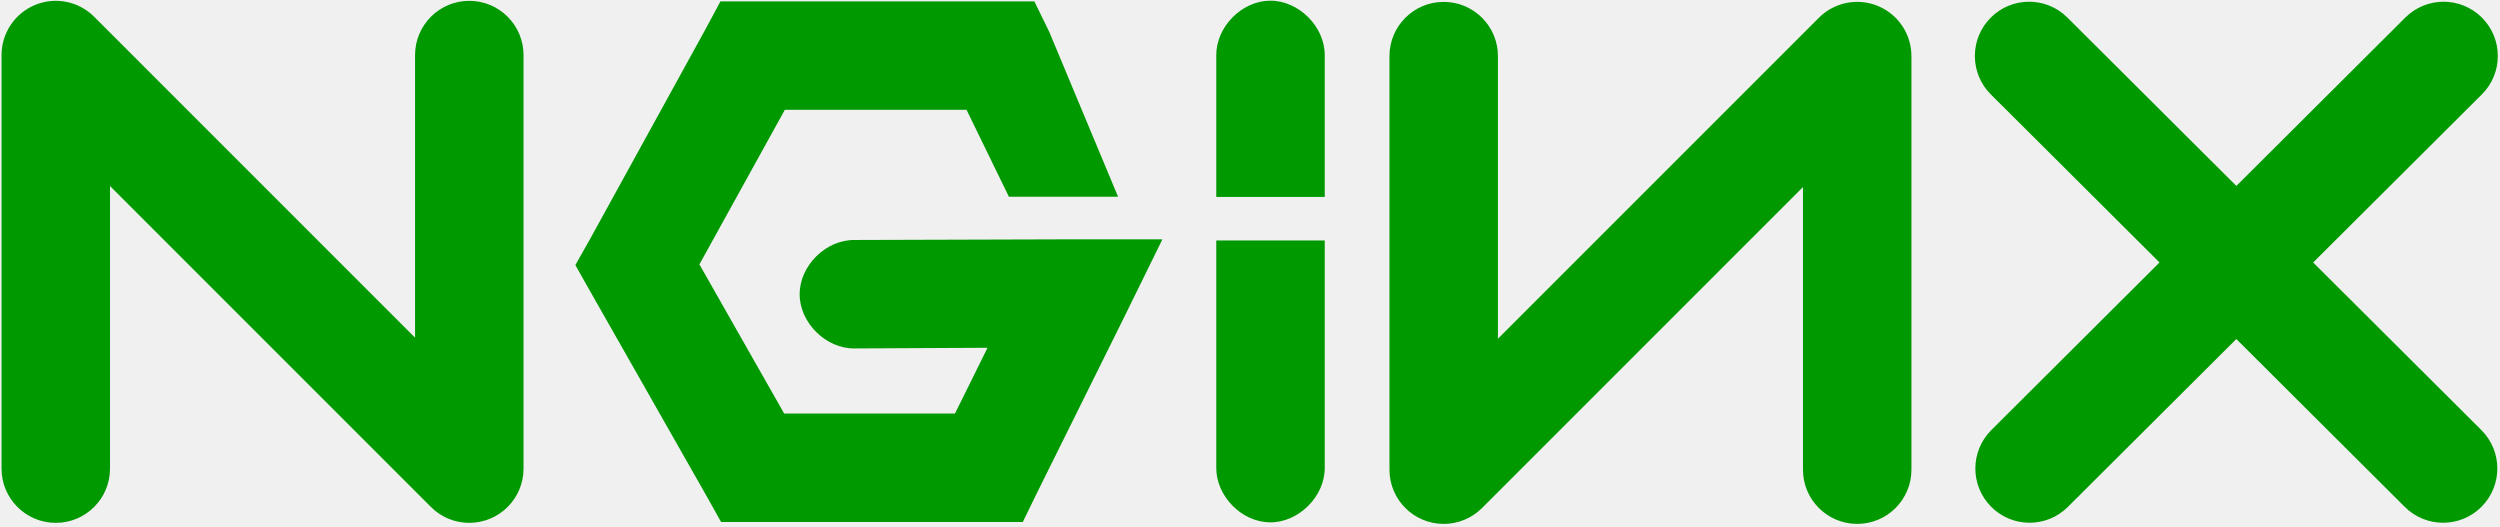
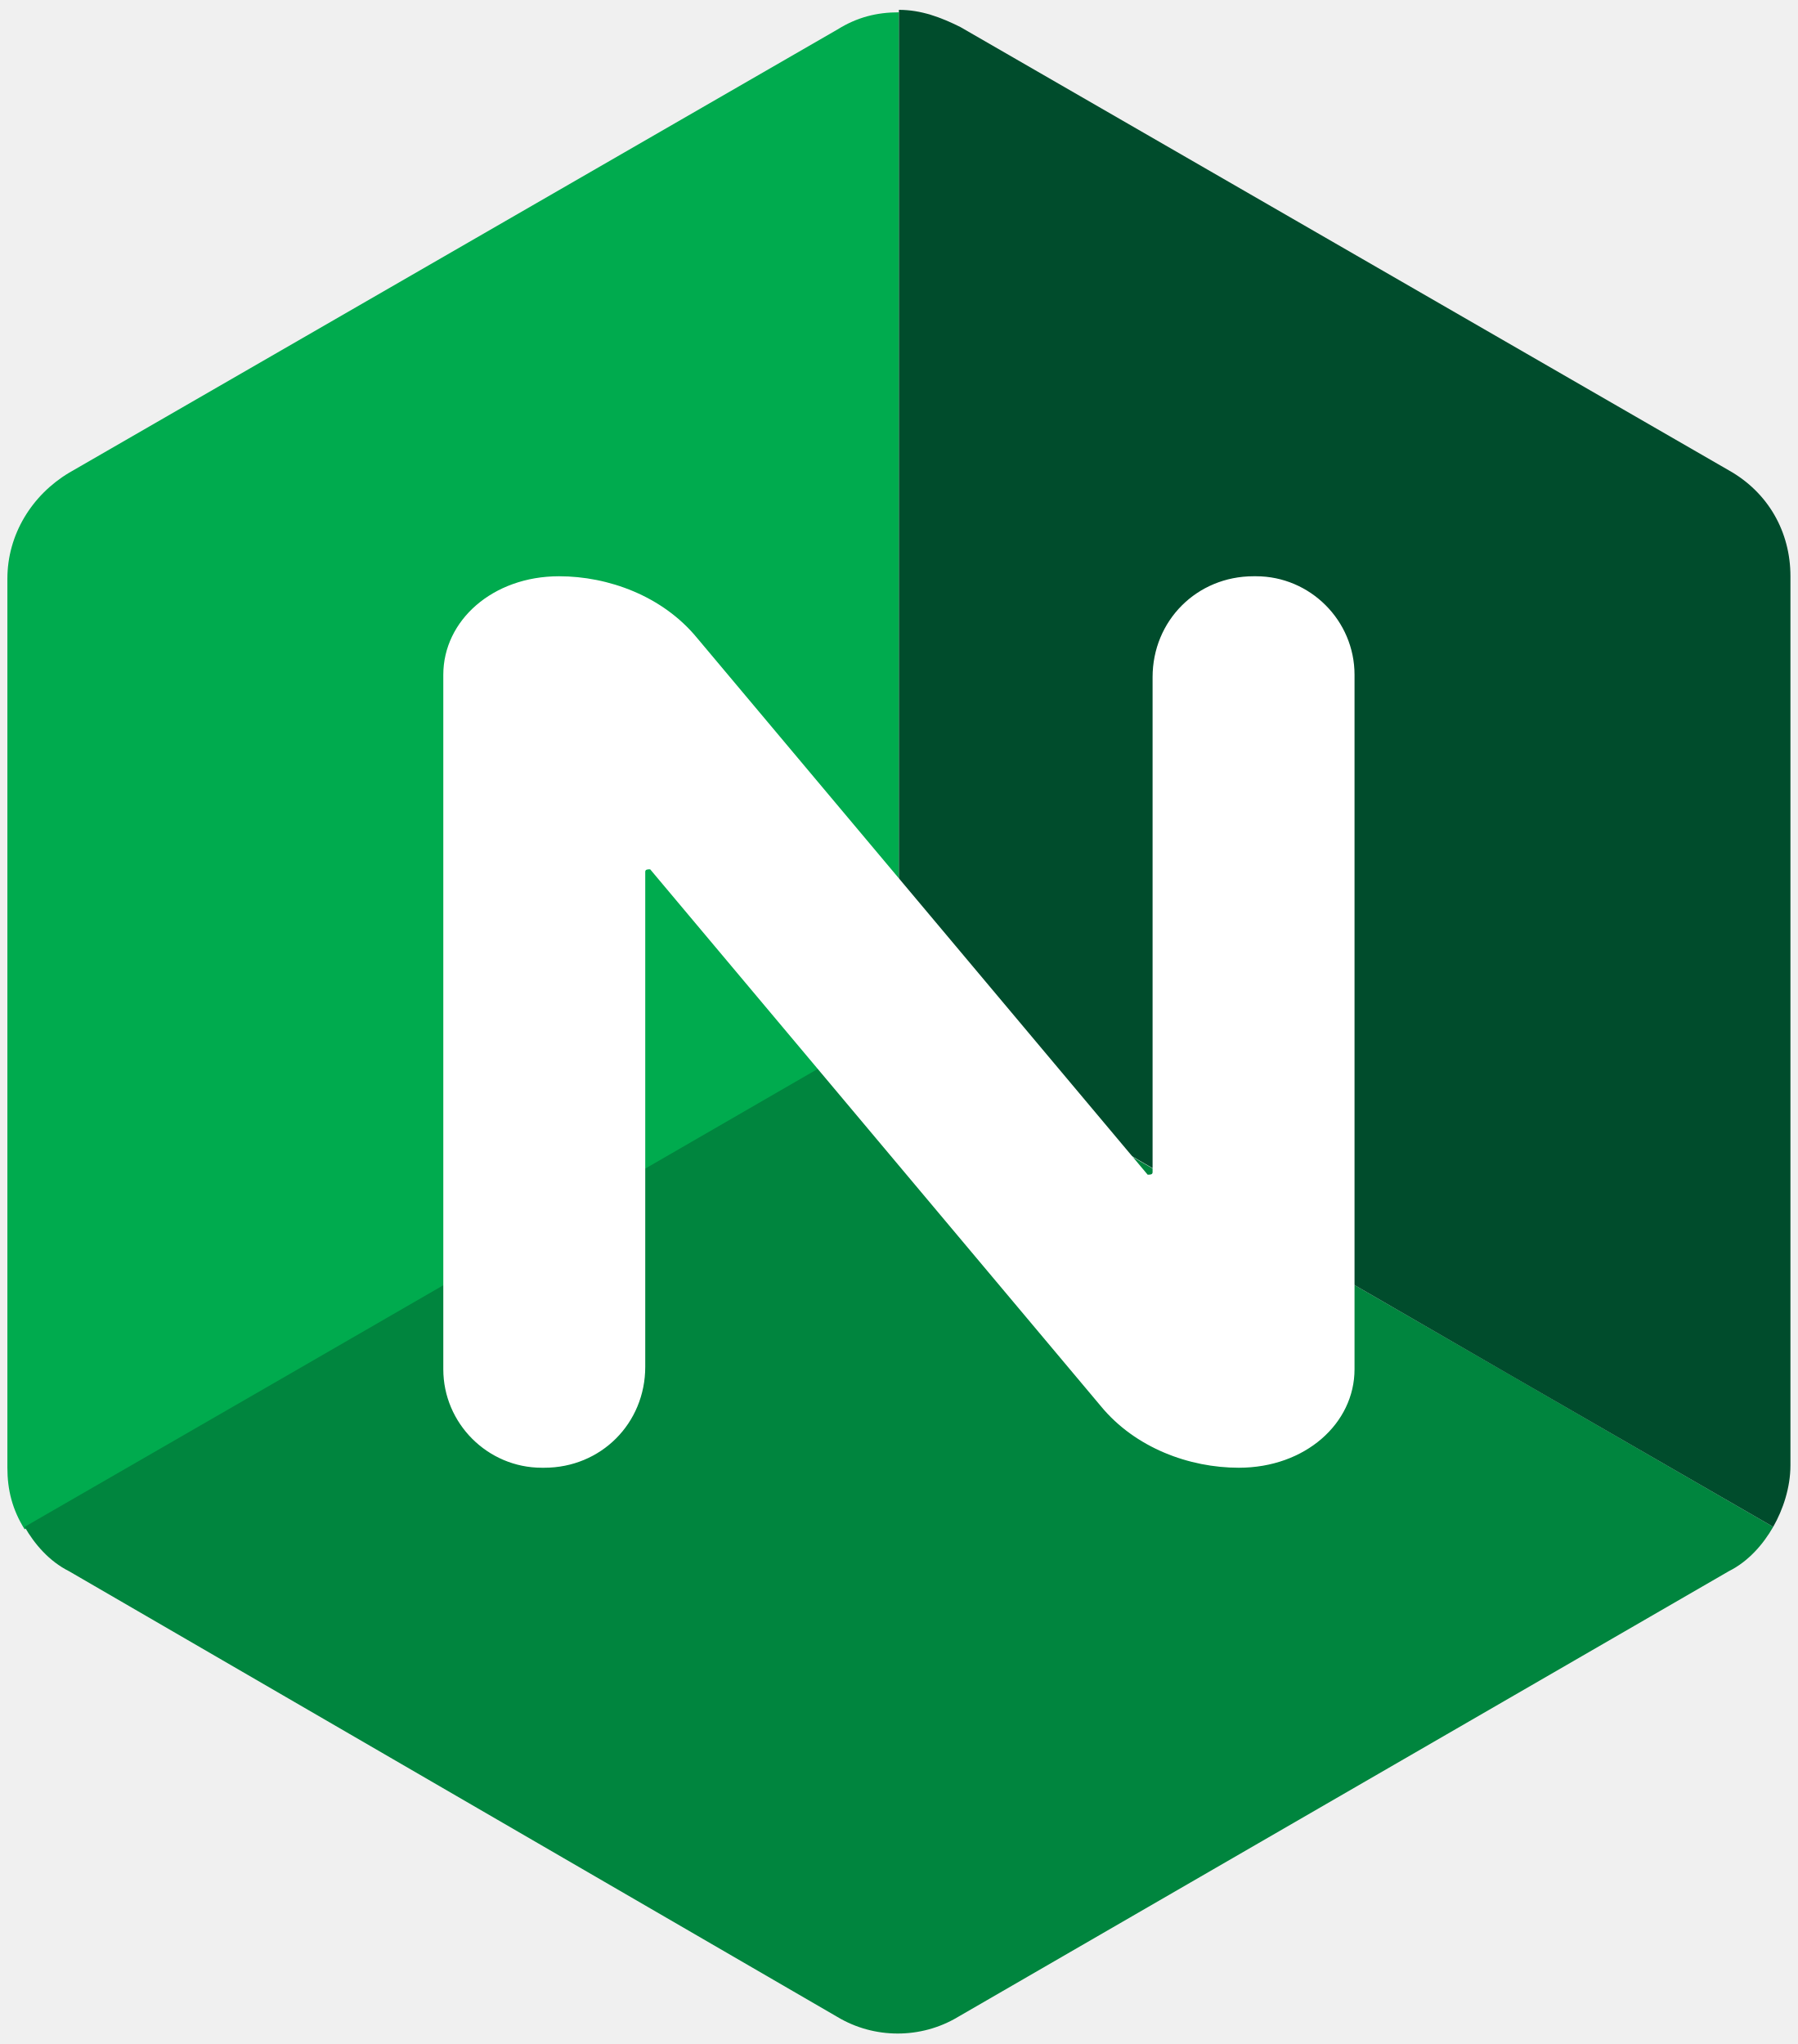
- <svg xmlns="http://www.w3.org/2000/svg" width="2500" height="527" viewBox="0 0 512 108" preserveAspectRatio="xMinYMin meet">
-   <g fill="#090">
-     <path d="M96.174 107.15c-2.89 0-5.734-1.124-7.86-3.254L22.544 38.12v57.917c0 6.14-4.975 11.114-11.114 11.114-6.135 0-11.114-4.975-11.114-11.114v-84.75c0-4.499 2.712-8.549 6.864-10.269a11.096 11.096 0 0 1 12.11 2.41L85.06 69.204V11.287c0-6.14 4.975-11.114 11.114-11.114 6.14 0 11.114 4.975 11.114 11.114v84.75a11.12 11.12 0 0 1-11.114 11.114M147.64.28l-3.054 5.7-23.619 42.925-3.054 5.42 3.054 5.414 23.62 41.54 3.191 5.694h61.824l3.054-6.25L230.3 65.157l7.918-16.115h-17.92l-45.149.138c-5.872-.08-11.274 5.241-11.274 11.114 0 5.872 5.402 11.198 11.274 11.114l27.229-.138-6.668 13.474H160.7l-17.369-30.563 17.507-31.674h37.24l8.682 17.817h22.37L215.03 6.535 211.971.28h-64.33M260.232.142c-5.824.071-11.051 5.433-10.976 11.252v28.963h22.228V11.394C271.554 5.48 266.14.067 260.232.142M295.859 107.364a11.117 11.117 0 0 1-11.11-11.114V11.5c0-6.139 4.975-11.113 11.114-11.113 6.14 0 11.114 4.974 11.114 11.114v57.916L372.749 3.64a11.102 11.102 0 0 1 12.11-2.41 11.117 11.117 0 0 1 6.859 10.27v84.75c0 6.138-4.975 11.113-11.114 11.113-6.14 0-11.114-4.975-11.114-11.114V38.334l-65.772 65.776a11.1 11.1 0 0 1-7.86 3.254M474.044 53.79l34.573-34.447c4.348-4.33 4.361-11.368.027-15.72-4.33-4.348-11.363-4.357-15.715-.027l-34.626 34.507-34.627-34.507c-4.352-4.334-11.385-4.32-15.714.027-4.335 4.352-4.322 11.39.022 15.72l34.573 34.448-34.471 34.35c-4.352 4.335-4.361 11.368-.027 15.715a11.059 11.059 0 0 0 7.873 3.272c2.837 0 5.673-1.08 7.842-3.245l34.529-34.404 34.524 34.404a11.075 11.075 0 0 0 7.846 3.245c2.854 0 5.7-1.089 7.873-3.272 4.33-4.347 4.321-11.38-.027-15.714L474.044 53.79M260.232 107.048c-5.824-.07-11.051-5.432-10.976-11.251V49.274h22.228v46.523c.07 5.908-5.344 11.322-11.252 11.251" />
-   </g>
+ <svg xmlns="http://www.w3.org/2000/svg" version="1.1" id="Layer_1" x="0px" y="0px" viewBox="0 0 73 83" style="enable-background:new 0 0 73 83;" xml:space="preserve">
+   <style type="text/css">
+ 	.st0{fill:#00AB4E;}
+ 	.st1{fill:#00853E;}
+ 	.st2{fill:#004C2C;}
+ 	.st3{fill:#FFFFFF;}
+ </style>
+   <path class="st0" d="M36.5,0.5c-0.9,0-1.7,0.2-2.5,0.7L2.8,19.2c-1.5,0.9-2.5,2.5-2.5,4.3v36.1c0,0.9,0.2,1.7,0.7,2.5l35.5-20.5  C36.5,41.5,36.5,14.9,36.5,0.5z" />
+   <path class="st1" d="M1,62c0.4,0.7,1,1.4,1.8,1.8L34,81.9c1.5,0.9,3.4,0.9,4.9,0l31.3-18.1c0.8-0.4,1.4-1.1,1.8-1.8L36.5,41.5  C36.5,41.5,13.5,54.8,1,62z" />
+   <path class="st2" d="M72,62c0.4-0.7,0.7-1.6,0.7-2.5l0-36.1c0-1.8-0.9-3.4-2.5-4.3L39,1.1c-0.8-0.4-1.6-0.7-2.5-0.7l0,41  C36.5,41.5,59.5,54.8,72,62z" />
+   <path class="st3" d="M44.7,57.1c1.4,1.7,3.6,2.5,5.6,2.5c2.7,0,4.7-1.8,4.7-4l0-28.2c0-2.2-1.8-4-4-4h-0.1c-2.3,0-4.1,1.8-4.1,4.1  l0,20.1c0,0.1-0.1,0.1-0.2,0.1L28.3,25.9c-1.4-1.7-3.6-2.5-5.6-2.5c-2.7,0-4.7,1.8-4.7,4l0,28.2c0,2.2,1.8,4,4,4h0.1  c2.3,0,4.1-1.8,4.1-4.1l0-20.1c0-0.1,0.1-0.1,0.2-0.1L44.7,57.1z" />
</svg>
